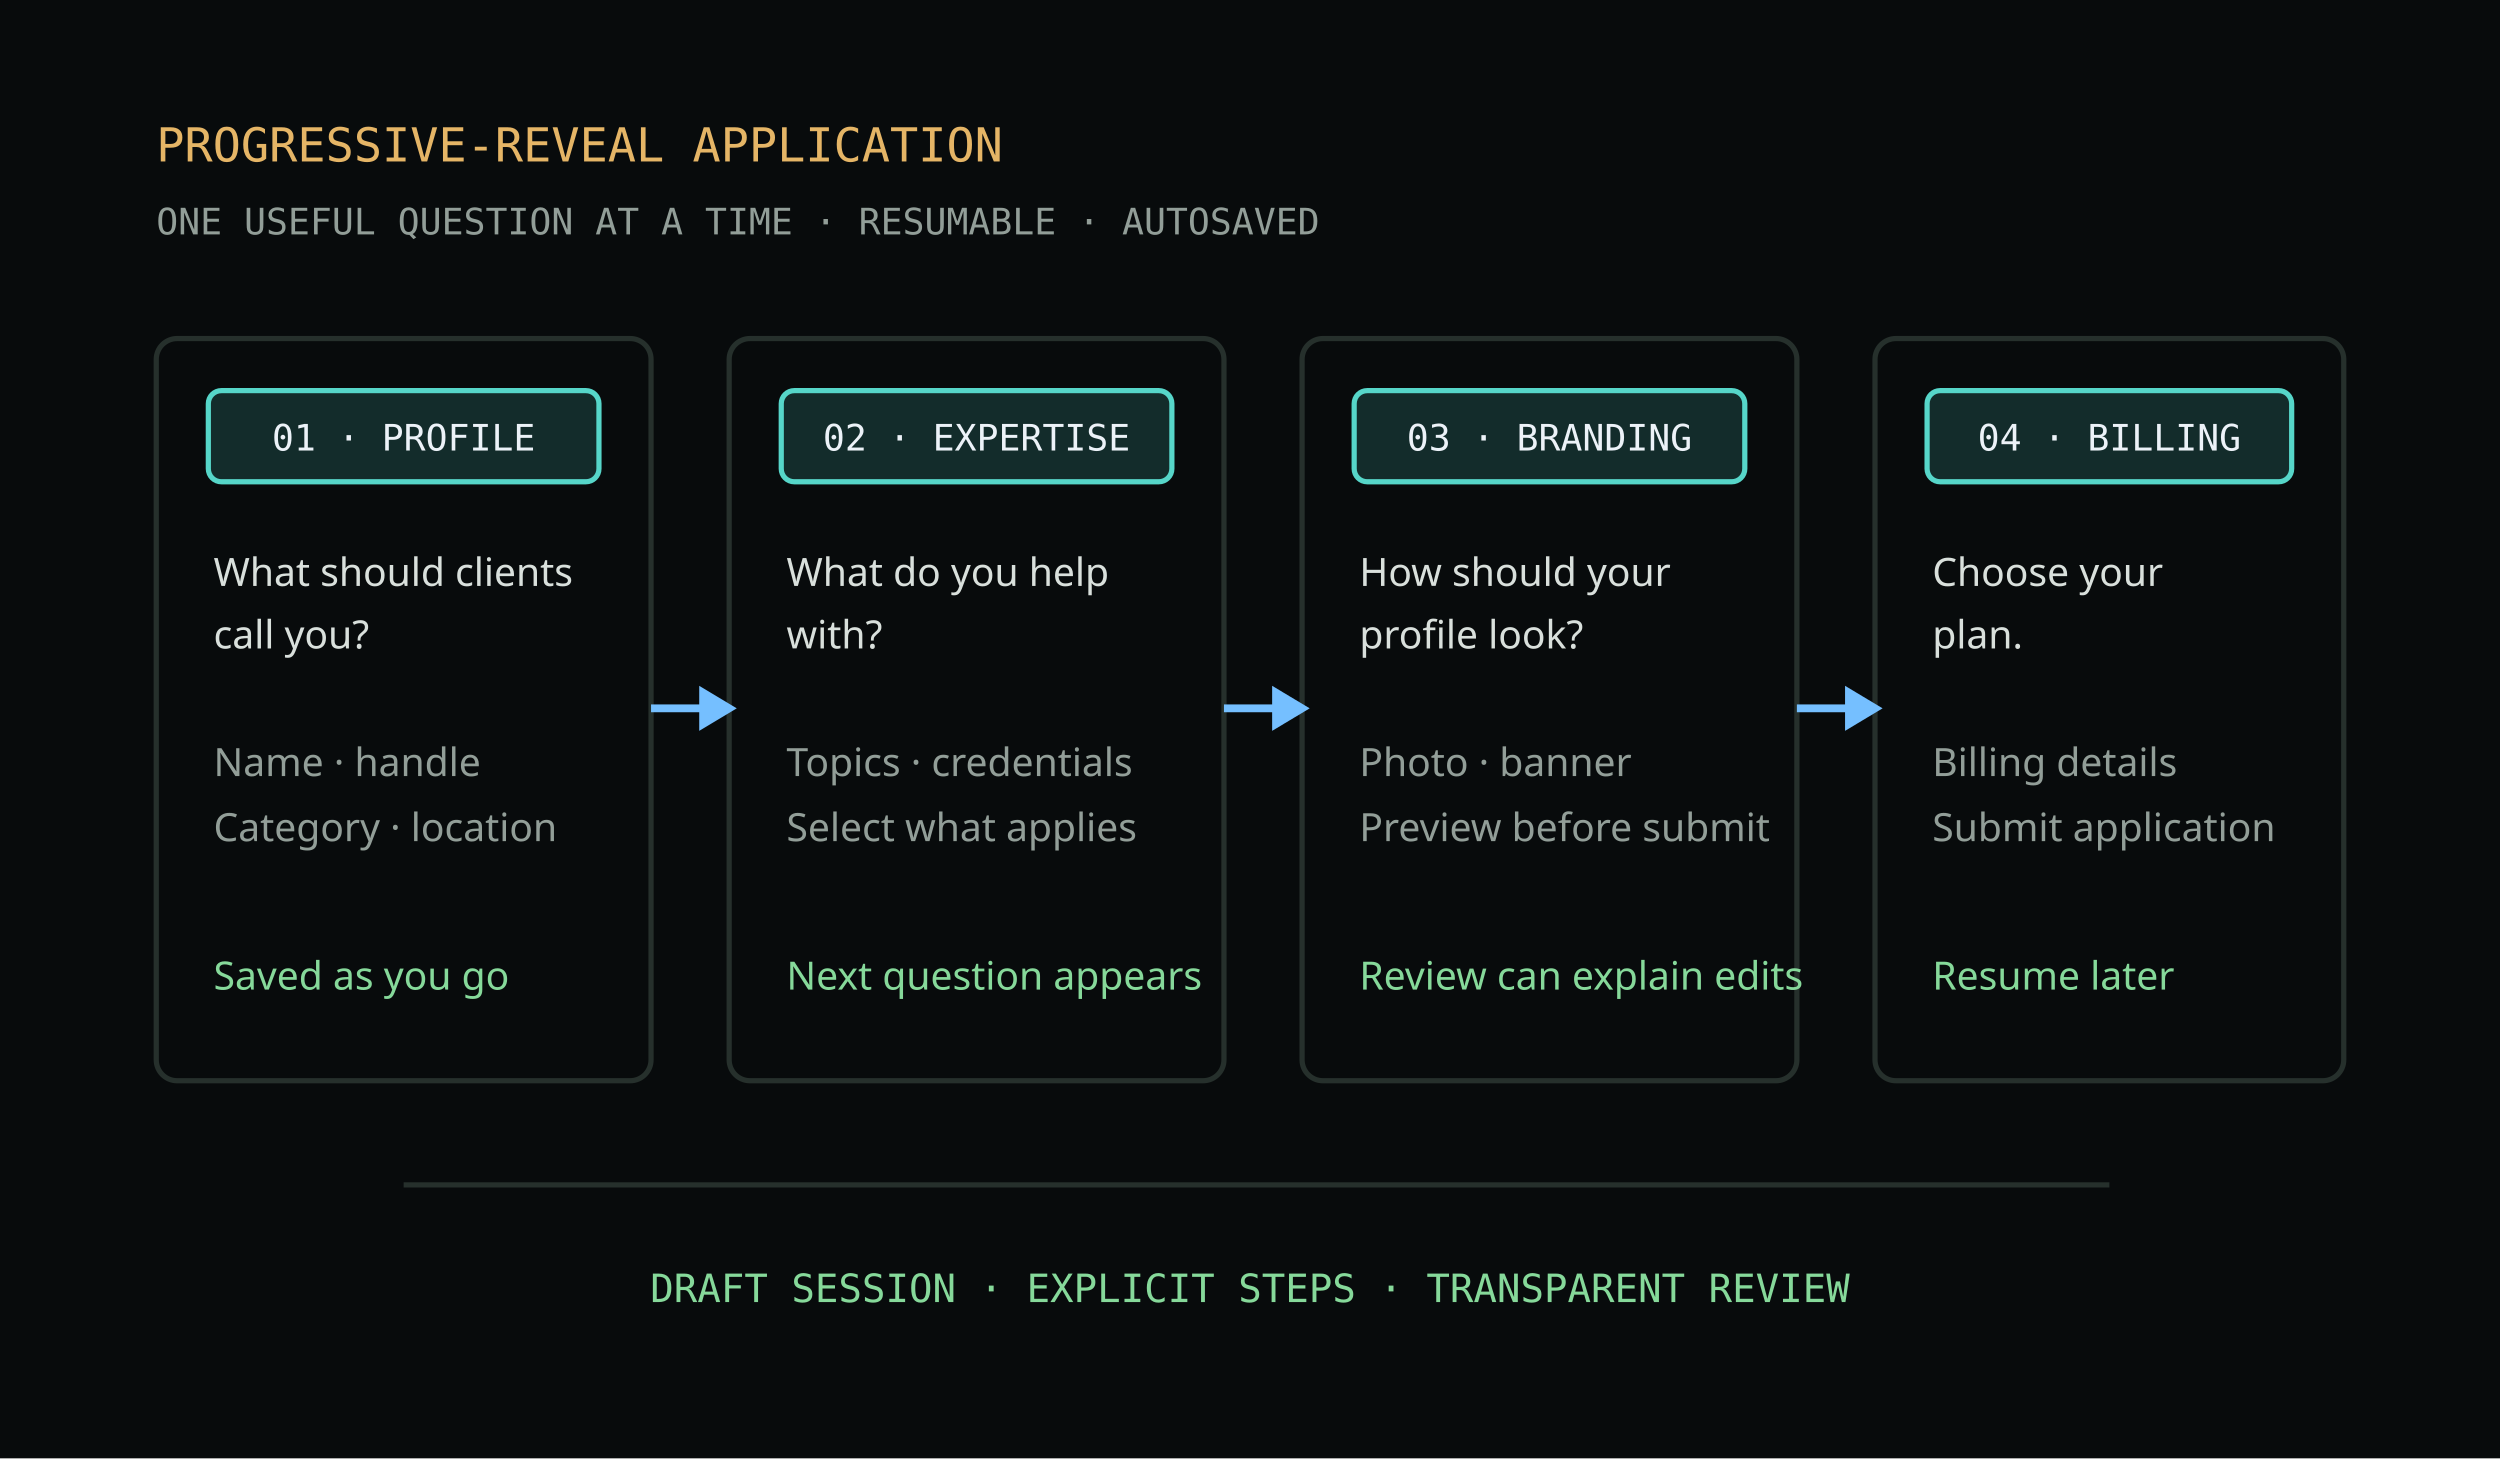
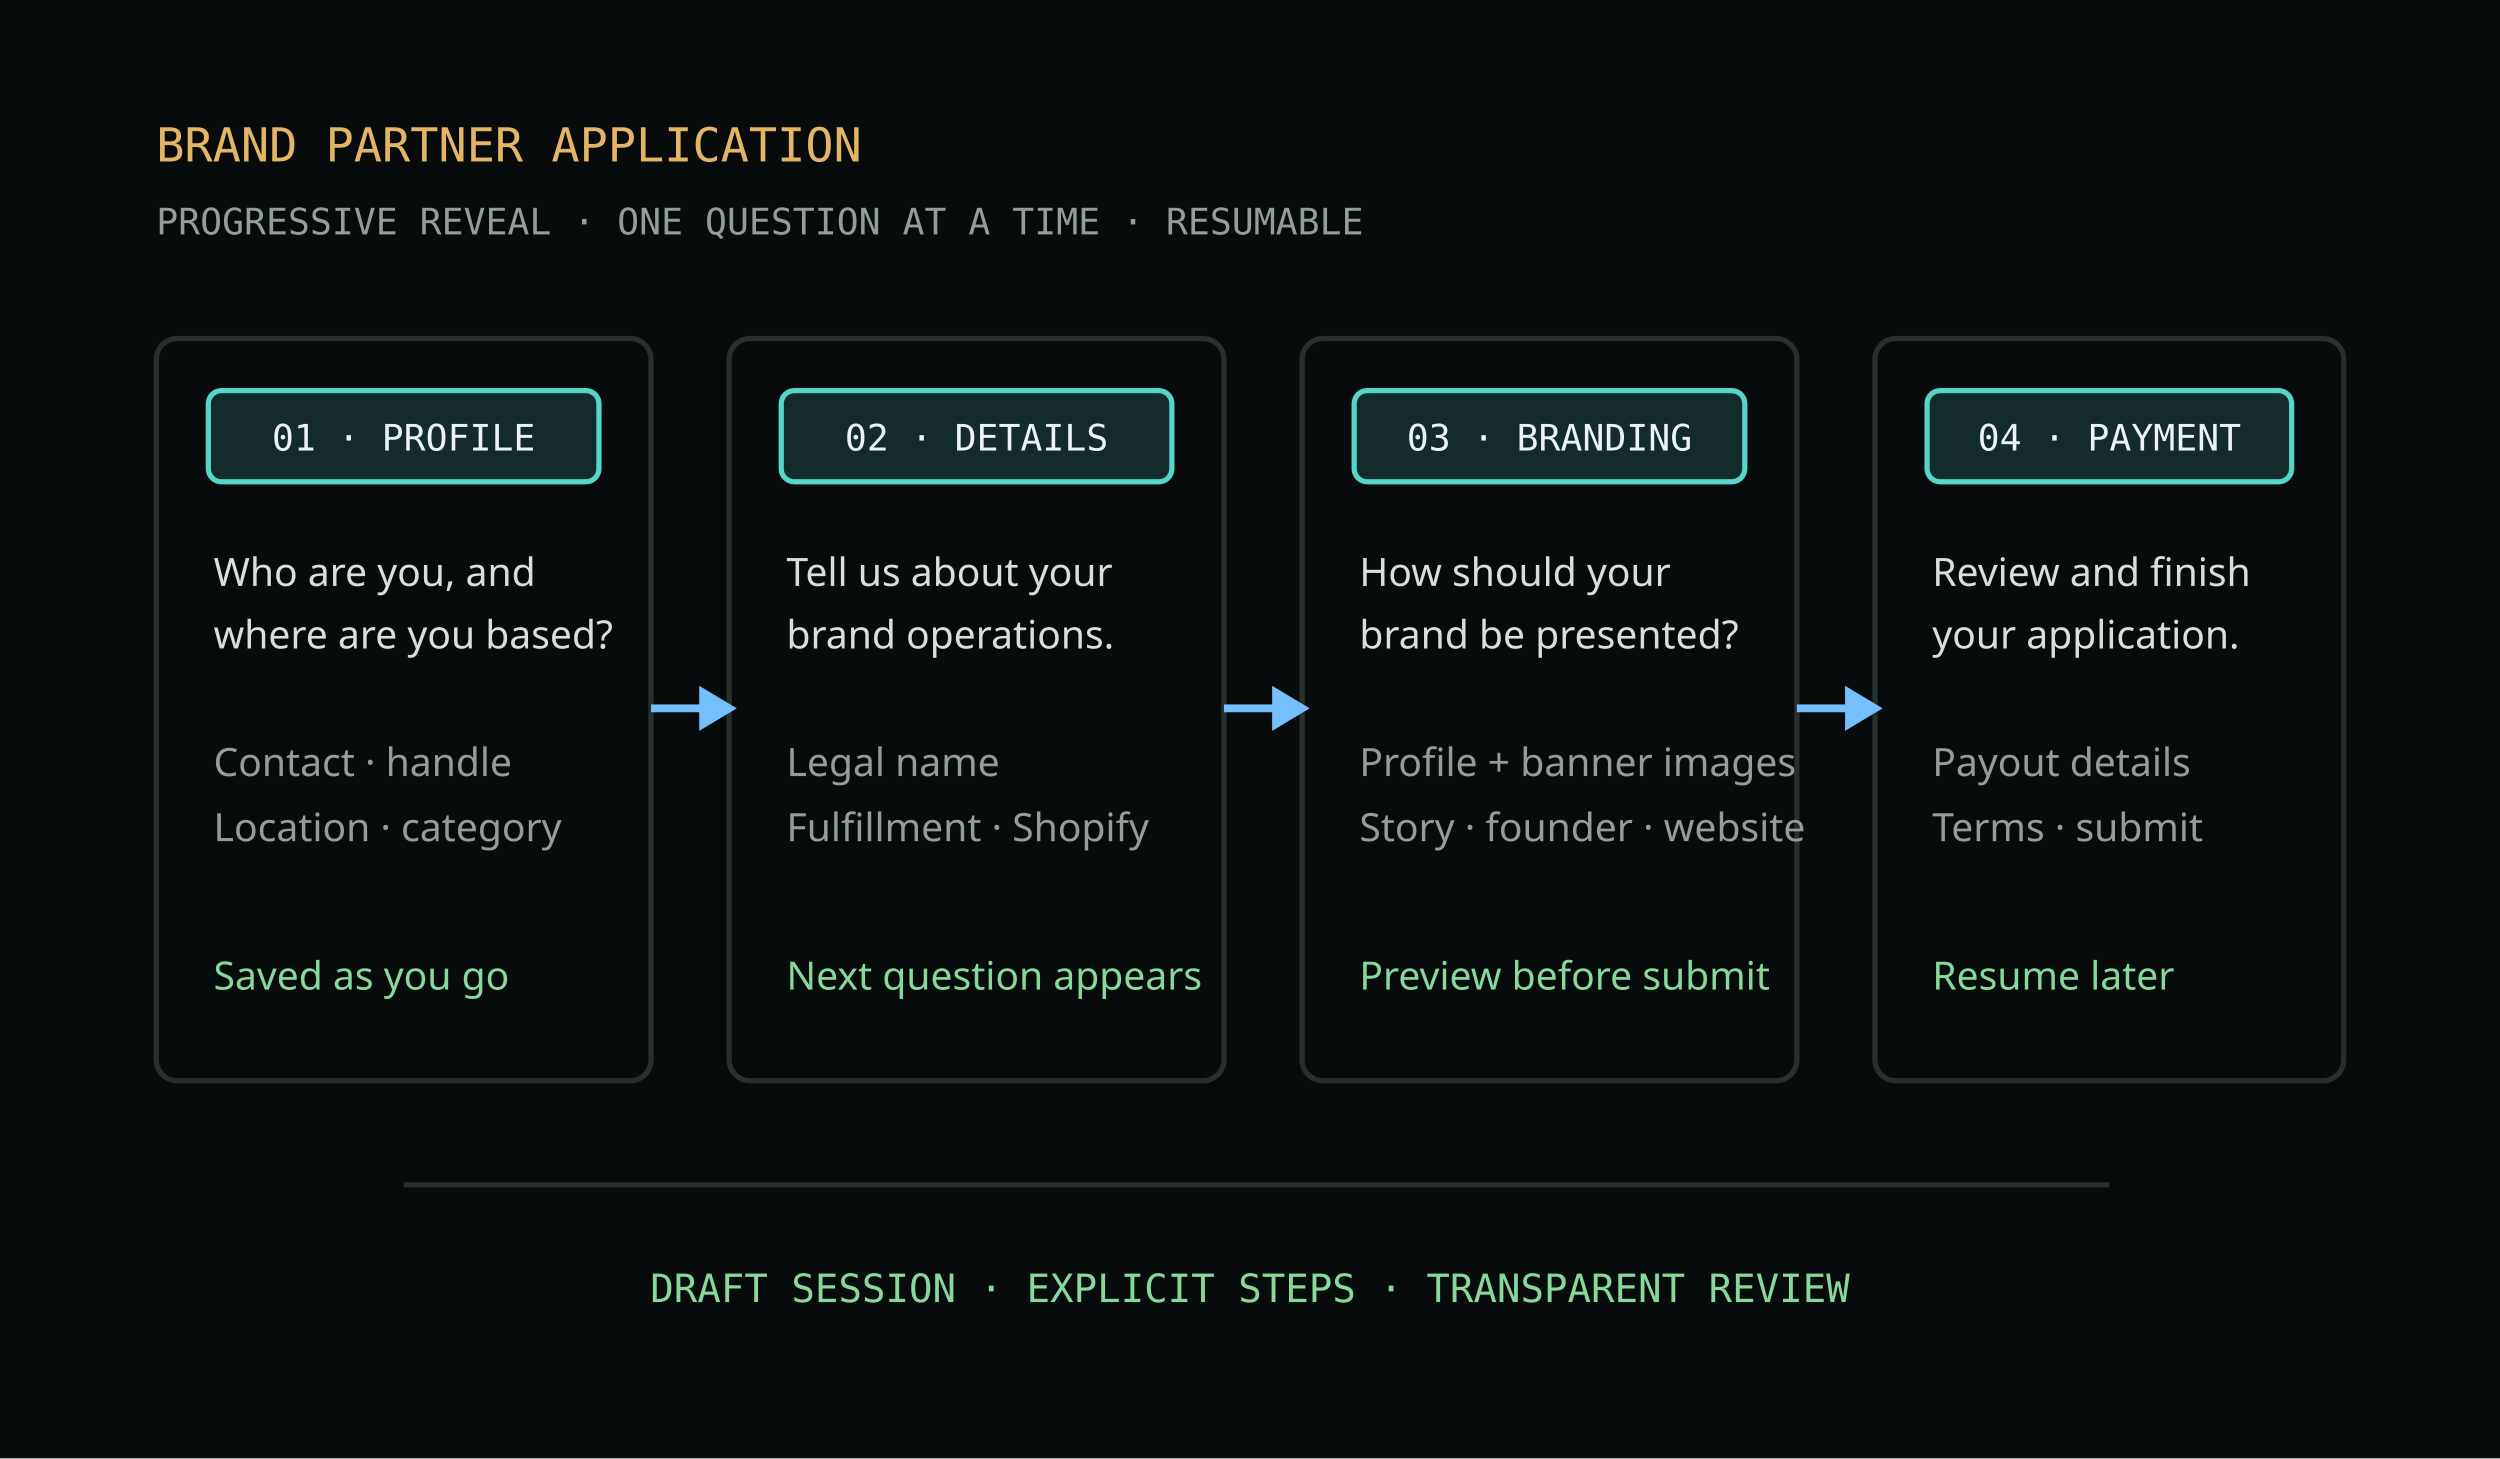
<svg xmlns="http://www.w3.org/2000/svg" width="960" height="560" viewBox="0 0 960 560" role="img" aria-labelledby="title desc">
  <rect width="960" height="560" fill="#080b0c" />
  <g font-family="ui-monospace, monospace" fill="#e5b566">
-     <text x="60" y="62" font-size="18">PROGRESSIVE-REVEAL APPLICATION</text>
-     <text x="60" y="90" font-size="14" fill="#929e98">ONE USEFUL QUESTION AT A TIME · RESUMABLE · AUTOSAVED</text>
+     <text x="60" y="62" font-size="18">BRAND PARTNER APPLICATION</text>
+     <text x="60" y="90" font-size="14" fill="#929e98">PROGRESSIVE REVEAL · ONE QUESTION AT A TIME · RESUMABLE</text>
  </g>
  <g fill="none" stroke="#26302c" stroke-width="2">
    <rect x="60" y="130" width="190" height="285" rx="8" />
    <rect x="280" y="130" width="190" height="285" rx="8" />
    <rect x="500" y="130" width="190" height="285" rx="8" />
    <rect x="720" y="130" width="180" height="285" rx="8" />
  </g>
  <g fill="#132c2b" stroke="#56d6c9" stroke-width="2">
    <rect x="80" y="150" width="150" height="35" rx="5" />
    <rect x="300" y="150" width="150" height="35" rx="5" />
    <rect x="520" y="150" width="150" height="35" rx="5" />
    <rect x="740" y="150" width="140" height="35" rx="5" />
  </g>
  <g font-family="ui-monospace, monospace" font-size="14" fill="#ecf2f8" text-anchor="middle">
    <text x="155" y="173">01 · PROFILE</text>
-     <text x="375" y="173">02 · EXPERTISE</text>
+     <text x="375" y="173">02 · DETAILS</text>
    <text x="595" y="173">03 · BRANDING</text>
-     <text x="810" y="173">04 · BILLING</text>
+     <text x="810" y="173">04 · PAYMENT</text>
  </g>
  <g font-family="ui-sans-serif, sans-serif" font-size="15" fill="#d9e0dc">
-     <text x="82" y="225">What should clients</text>
-     <text x="82" y="249">call you?</text>
-     <text x="82" y="298" fill="#929e98">Name · handle</text>
-     <text x="82" y="323" fill="#929e98">Category · location</text>
+     <text x="82" y="225">Who are you, and</text>
+     <text x="82" y="249">where are you based?</text>
+     <text x="82" y="298" fill="#929e98">Contact · handle</text>
+     <text x="82" y="323" fill="#929e98">Location · category</text>
    <text x="82" y="380" fill="#86d99a">Saved as you go</text>
-     <text x="302" y="225">What do you help</text>
-     <text x="302" y="249">with?</text>
-     <text x="302" y="298" fill="#929e98">Topics · credentials</text>
-     <text x="302" y="323" fill="#929e98">Select what applies</text>
+     <text x="302" y="225">Tell us about your</text>
+     <text x="302" y="249">brand operations.</text>
+     <text x="302" y="298" fill="#929e98">Legal name</text>
+     <text x="302" y="323" fill="#929e98">Fulfillment · Shopify</text>
    <text x="302" y="380" fill="#86d99a">Next question appears</text>
    <text x="522" y="225">How should your</text>
-     <text x="522" y="249">profile look?</text>
-     <text x="522" y="298" fill="#929e98">Photo · banner</text>
-     <text x="522" y="323" fill="#929e98">Preview before submit</text>
-     <text x="522" y="380" fill="#86d99a">Review can explain edits</text>
-     <text x="742" y="225">Choose your</text>
-     <text x="742" y="249">plan.</text>
-     <text x="742" y="298" fill="#929e98">Billing details</text>
-     <text x="742" y="323" fill="#929e98">Submit application</text>
+     <text x="522" y="249">brand be presented?</text>
+     <text x="522" y="298" fill="#929e98">Profile + banner images</text>
+     <text x="522" y="323" fill="#929e98">Story · founder · website</text>
+     <text x="522" y="380" fill="#86d99a">Preview before submit</text>
+     <text x="742" y="225">Review and finish</text>
+     <text x="742" y="249">your application.</text>
+     <text x="742" y="298" fill="#929e98">Payout details</text>
+     <text x="742" y="323" fill="#929e98">Terms · submit</text>
    <text x="742" y="380" fill="#86d99a">Resume later</text>
  </g>
  <g stroke="#75bfff" stroke-width="3" fill="#75bfff">
    <line x1="250" y1="272" x2="280" y2="272" />
    <polygon points="280,272 270,266 270,278" />
    <line x1="470" y1="272" x2="500" y2="272" />
    <polygon points="500,272 490,266 490,278" />
    <line x1="690" y1="272" x2="720" y2="272" />
    <polygon points="720,272 710,266 710,278" />
  </g>
  <line x1="155" y1="455" x2="810" y2="455" stroke="#26302c" stroke-width="2" />
  <text x="480" y="500" fill="#86d99a" font-family="ui-monospace, monospace" font-size="15" text-anchor="middle">DRAFT SESSION · EXPLICIT STEPS · TRANSPARENT REVIEW</text>
</svg>
